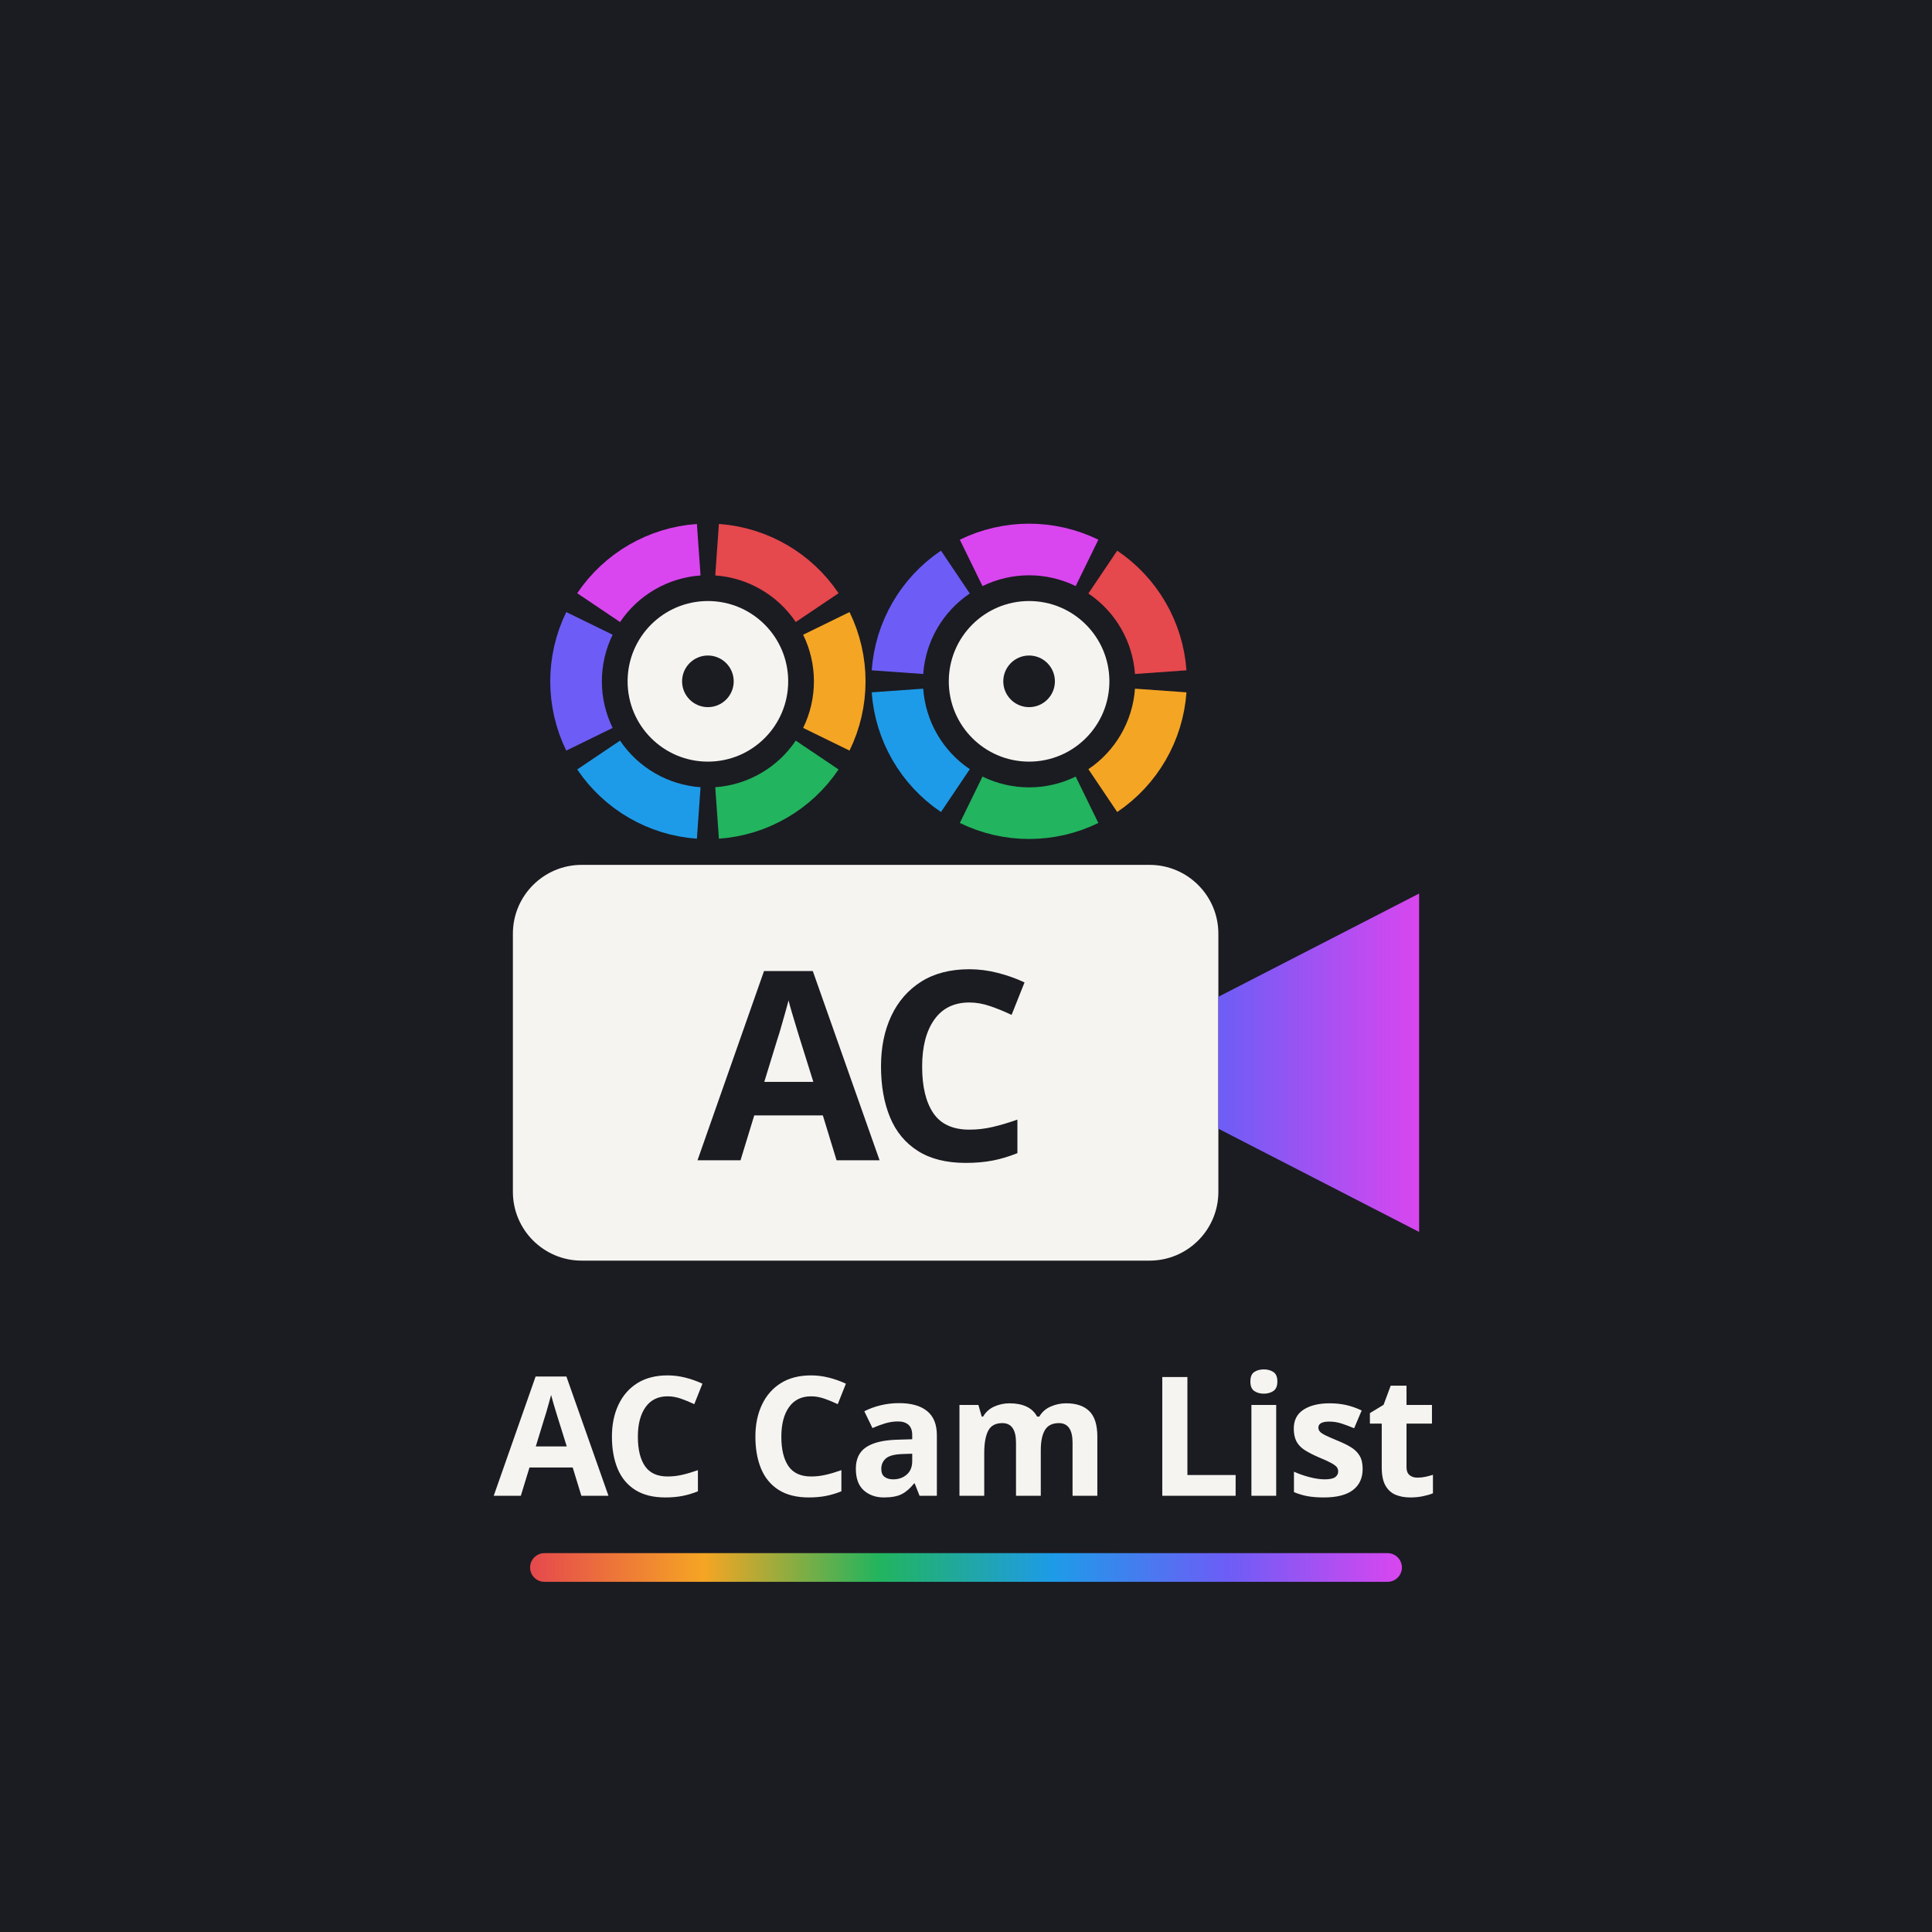
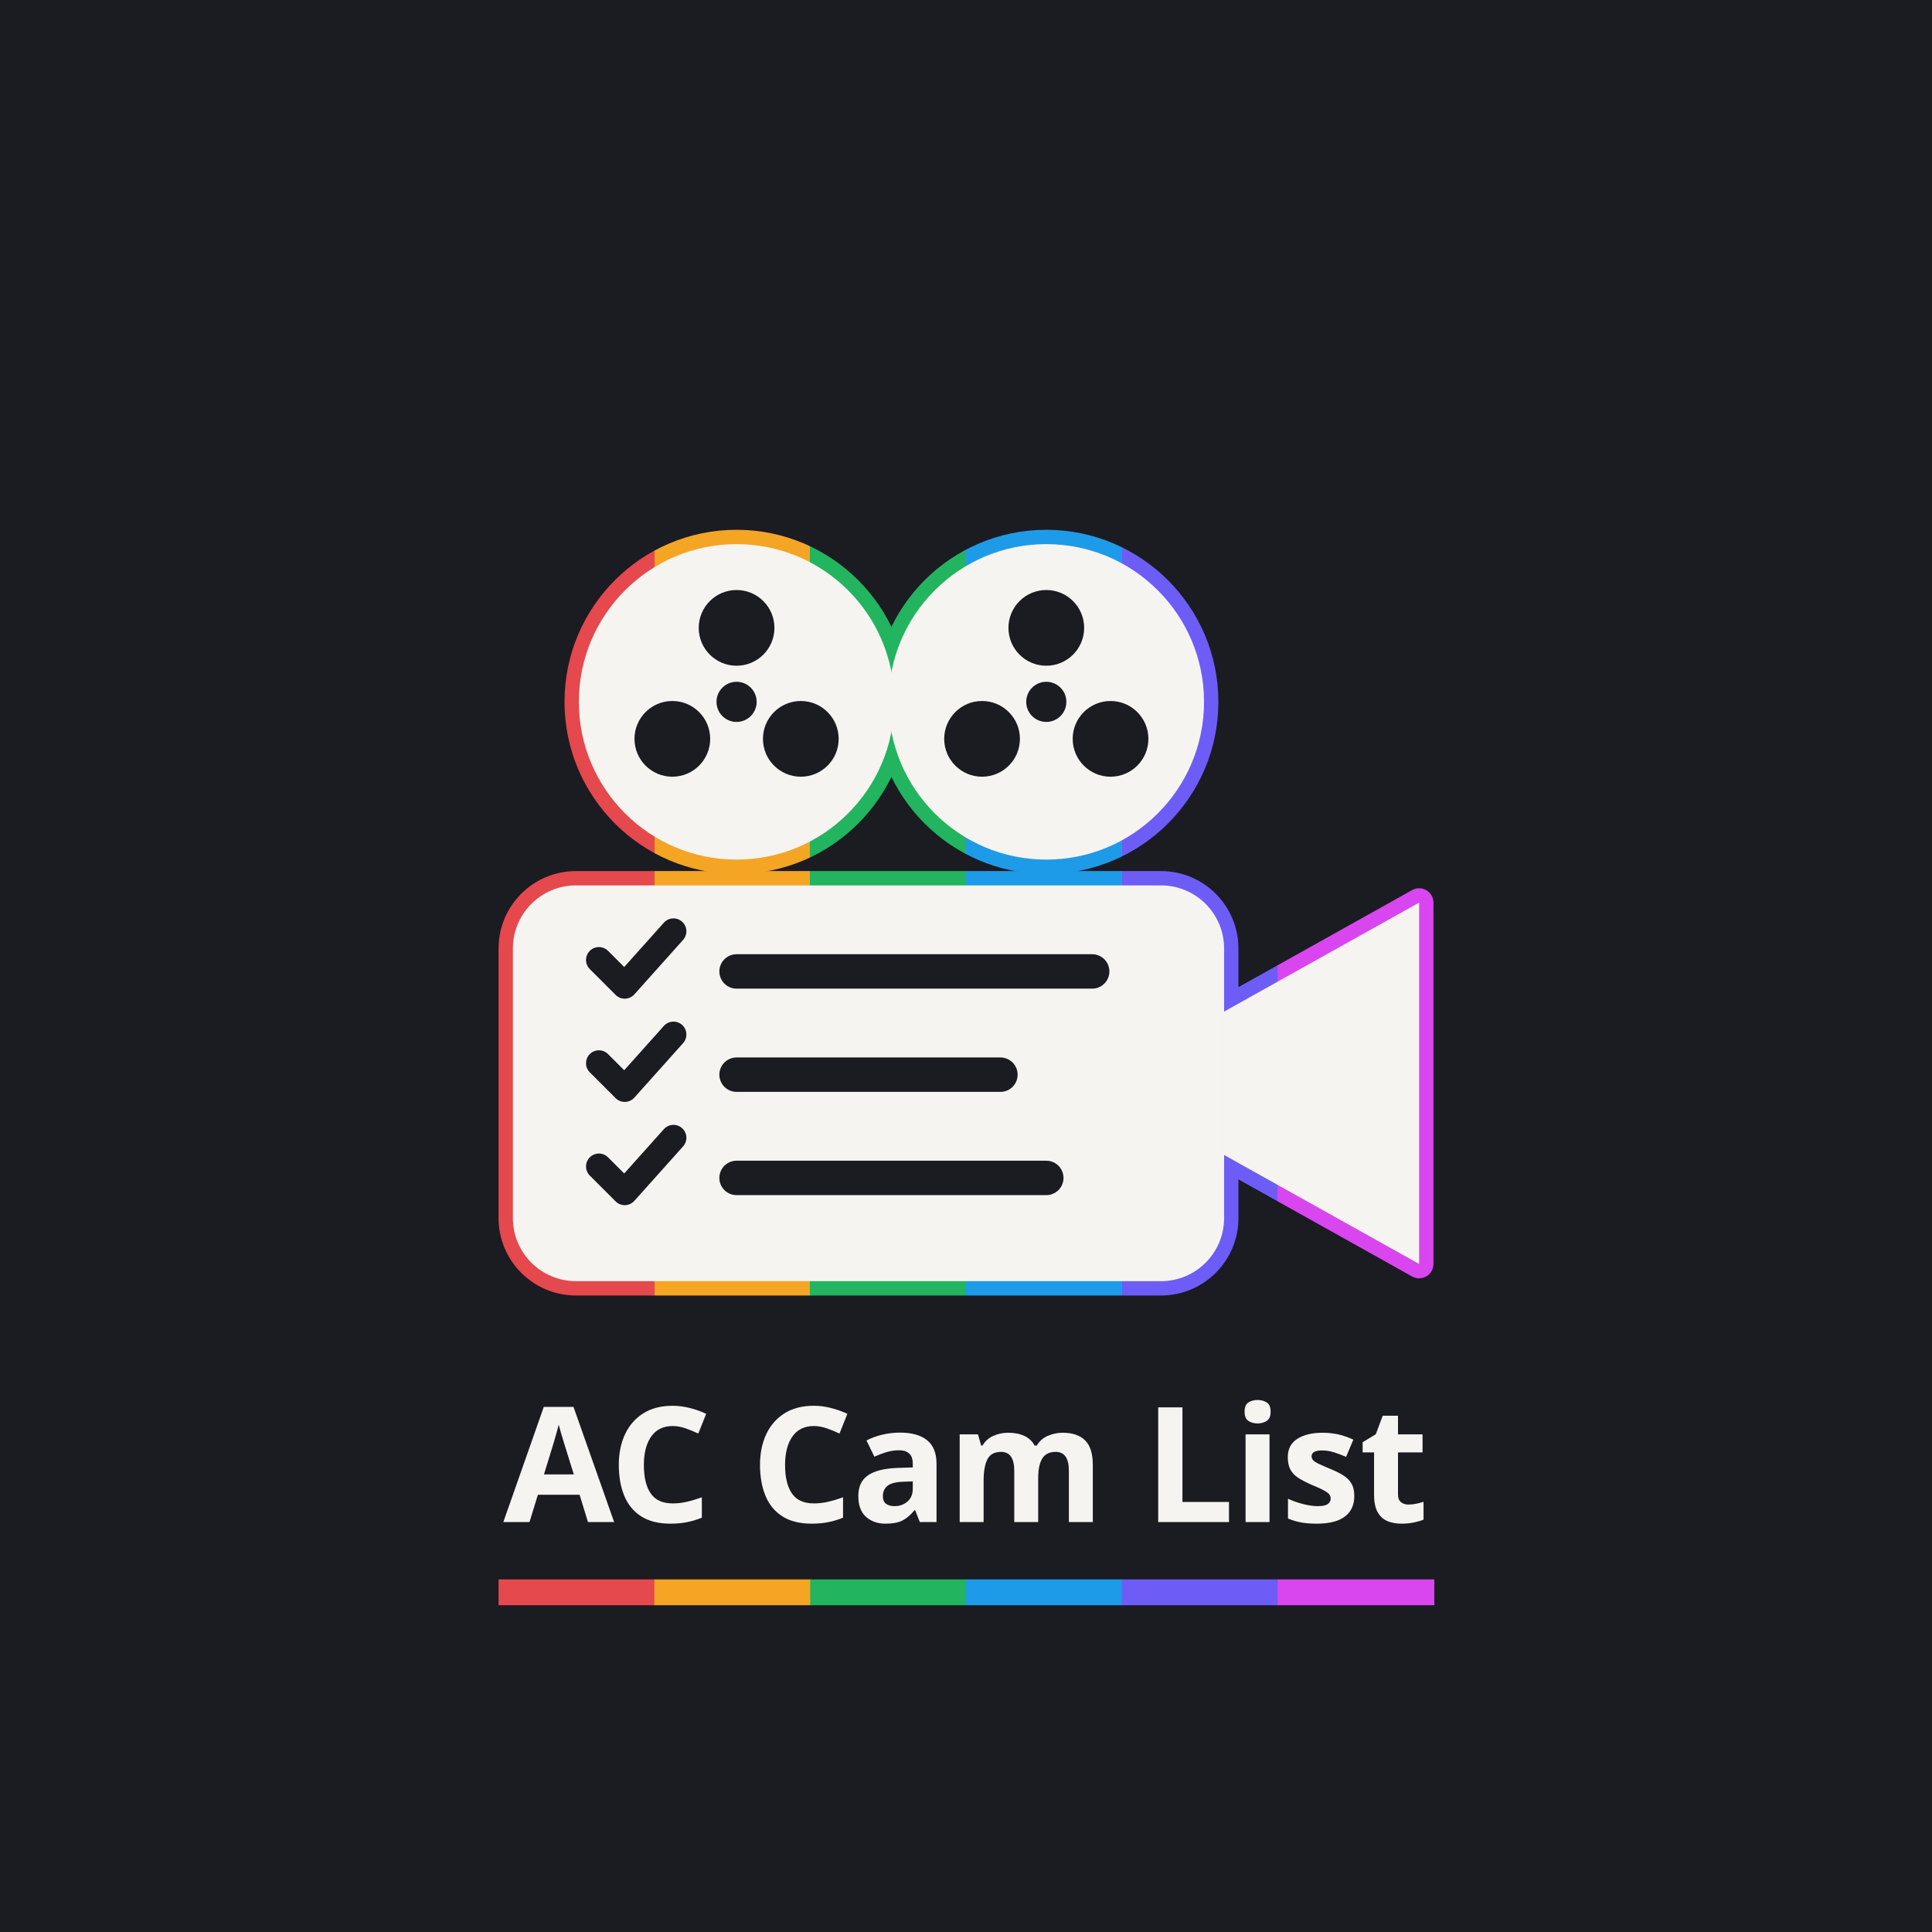
<svg xmlns="http://www.w3.org/2000/svg" viewBox="0 0 512 512">
  <rect width="512" height="512" fill="#1b1b22" />
-   <g transform="translate(256 290) scale(.76) translate(-256 -290)">
+   <g transform="translate(256 300) scale(.76) translate(-256 -300)">
    <defs>
-       <linearGradient id="lg" x1="0" x2="1">
-         <stop offset="0" stop-color="#6d5df6" />
-         <stop offset="1" stop-color="#d946ef" />
-       </linearGradient>
-       <linearGradient id="bar" x1="0" x2="1">
+       <linearGradient id="rb" gradientUnits="userSpaceOnUse" x1="101" x2="427" y1="0" y2="0">
        <stop offset="0" stop-color="#e5484d" />
-         <stop offset=".2" stop-color="#f5a524" />
-         <stop offset=".4" stop-color="#22b45e" />
-         <stop offset=".6" stop-color="#1e9be8" />
-         <stop offset=".8" stop-color="#6d5df6" />
+         <stop offset="0.167" stop-color="#e5484d" />
+         <stop offset="0.167" stop-color="#f5a524" />
+         <stop offset="0.333" stop-color="#f5a524" />
+         <stop offset="0.333" stop-color="#22b45e" />
+         <stop offset="0.5" stop-color="#22b45e" />
+         <stop offset="0.5" stop-color="#1e9be8" />
+         <stop offset="0.667" stop-color="#1e9be8" />
+         <stop offset="0.667" stop-color="#6d5df6" />
+         <stop offset="0.833" stop-color="#6d5df6" />
+         <stop offset="0.833" stop-color="#d946ef" />
        <stop offset="1" stop-color="#d946ef" />
      </linearGradient>
    </defs>
-     <g transform="translate(-14 0)">
-       <path d="M183.2 100.1 A46 46 0 0 1 218.1 120.3" fill="none" stroke="#e5484d" stroke-width="18" />
-       <path d="M221.3 125.8 A46 46 0 0 1 221.3 166.2" fill="none" stroke="#f5a524" stroke-width="18" />
-       <path d="M218.1 171.7 A46 46 0 0 1 183.2 191.9" fill="none" stroke="#22b45e" stroke-width="18" />
-       <path d="M176.8 191.9 A46 46 0 0 1 141.9 171.7" fill="none" stroke="#1e9be8" stroke-width="18" />
-       <path d="M138.7 166.2 A46 46 0 0 1 138.7 125.8" fill="none" stroke="#6d5df6" stroke-width="18" />
-       <path d="M141.9 120.3 A46 46 0 0 1 176.8 100.1" fill="none" stroke="#d946ef" stroke-width="18" />
-       <circle cx="180" cy="146" r="28.0" fill="#f6f4f0" />
-       <circle cx="180" cy="146" r="9" fill="#1b1b22" />
-       <path d="M317.7 107.9 A46 46 0 0 1 337.9 142.8" fill="none" stroke="#e5484d" stroke-width="18" />
-       <path d="M337.9 149.2 A46 46 0 0 1 317.7 184.1" fill="none" stroke="#f5a524" stroke-width="18" />
-       <path d="M312.2 187.3 A46 46 0 0 1 271.8 187.3" fill="none" stroke="#22b45e" stroke-width="18" />
-       <path d="M266.3 184.1 A46 46 0 0 1 246.1 149.2" fill="none" stroke="#1e9be8" stroke-width="18" />
-       <path d="M246.1 142.8 A46 46 0 0 1 266.3 107.9" fill="none" stroke="#6d5df6" stroke-width="18" />
-       <path d="M271.8 104.7 A46 46 0 0 1 312.2 104.7" fill="none" stroke="#d946ef" stroke-width="18" />
-       <circle cx="292" cy="146" r="28.0" fill="#f6f4f0" />
-       <circle cx="292" cy="146" r="9" fill="#1b1b22" />
-       <rect x="112" y="210" width="246" height="138" rx="24" fill="#f6f4f0" />
-       <path d="M358 256 l70 -36 v118 l-70 -36z" fill="url(#lg)" />
-       <text x="235" y="313" text-anchor="middle" font-family="Rubik" font-weight="800" font-size="92" fill="#1b1b22" letter-spacing="-3">AC</text>
+     <g transform="translate(-8 0)">
+       <g stroke="url(#rb)" stroke-width="10" fill="url(#rb)" style="--x:0">
+         <circle cx="184" cy="150" r="55" />
+         <circle cx="292" cy="150" r="55" />
+         <rect x="106" y="214" width="248" height="138" rx="22" />
+         <path d="M354 258 l68 -38 v126 l-68 -38z" stroke-linejoin="round" />
+       </g>
+       <g fill="#f6f4f0">
+         <circle cx="184" cy="150" r="55" />
+         <circle cx="292" cy="150" r="55" />
+         <rect x="106" y="214" width="248" height="138" rx="22" />
+         <path d="M354 258 l68 -38 v126 l-68 -38z" stroke-linejoin="round" />
+       </g>
+       <circle cx="184.0" cy="124.2" r="13.2" fill="#1b1b22" />
+       <circle cx="206.4" cy="162.9" r="13.2" fill="#1b1b22" />
+       <circle cx="161.6" cy="162.9" r="13.2" fill="#1b1b22" />
+       <circle cx="184" cy="150" r="7" fill="#1b1b22" />
+       <circle cx="292.0" cy="124.2" r="13.2" fill="#1b1b22" />
+       <circle cx="314.4" cy="162.9" r="13.2" fill="#1b1b22" />
+       <circle cx="269.6" cy="162.9" r="13.2" fill="#1b1b22" />
+       <circle cx="292" cy="150" r="7" fill="#1b1b22" />
+       <path d="M136 240 l9 9 l17 -19" fill="none" stroke="#1b1b22" stroke-width="9" stroke-linecap="round" stroke-linejoin="round" />
+       <rect x="178" y="238" width="136" height="12" rx="6" fill="#1b1b22" />
+       <path d="M136 276 l9 9 l17 -19" fill="none" stroke="#1b1b22" stroke-width="9" stroke-linecap="round" stroke-linejoin="round" />
+       <rect x="178" y="274" width="104" height="12" rx="6" fill="#1b1b22" />
+       <path d="M136 312 l9 9 l17 -19" fill="none" stroke="#1b1b22" stroke-width="9" stroke-linecap="round" stroke-linejoin="round" />
+       <rect x="178" y="310" width="120" height="12" rx="6" fill="#1b1b22" />
    </g>
-     <text x="256" y="430" text-anchor="middle" font-family="Rubik" font-weight="700" font-size="58" fill="#f6f4f0" letter-spacing="-1">AC Cam List</text>
-     <rect x="104" y="450" width="304" height="10" rx="5" fill="url(#bar)" />
+     <text x="256" y="436" text-anchor="middle" font-family="Rubik" font-weight="700" font-size="56" fill="#f6f4f0" letter-spacing="-.5">AC Cam List</text>
+     <rect x="93.00" y="456" width="54.63" height="9" fill="#e5484d" />
+     <rect x="147.33" y="456" width="54.63" height="9" fill="#f5a524" />
+     <rect x="201.67" y="456" width="54.63" height="9" fill="#22b45e" />
+     <rect x="256.00" y="456" width="54.63" height="9" fill="#1e9be8" />
+     <rect x="310.33" y="456" width="54.63" height="9" fill="#6d5df6" />
+     <rect x="364.67" y="456" width="54.63" height="9" fill="#d946ef" />
  </g>
</svg>
